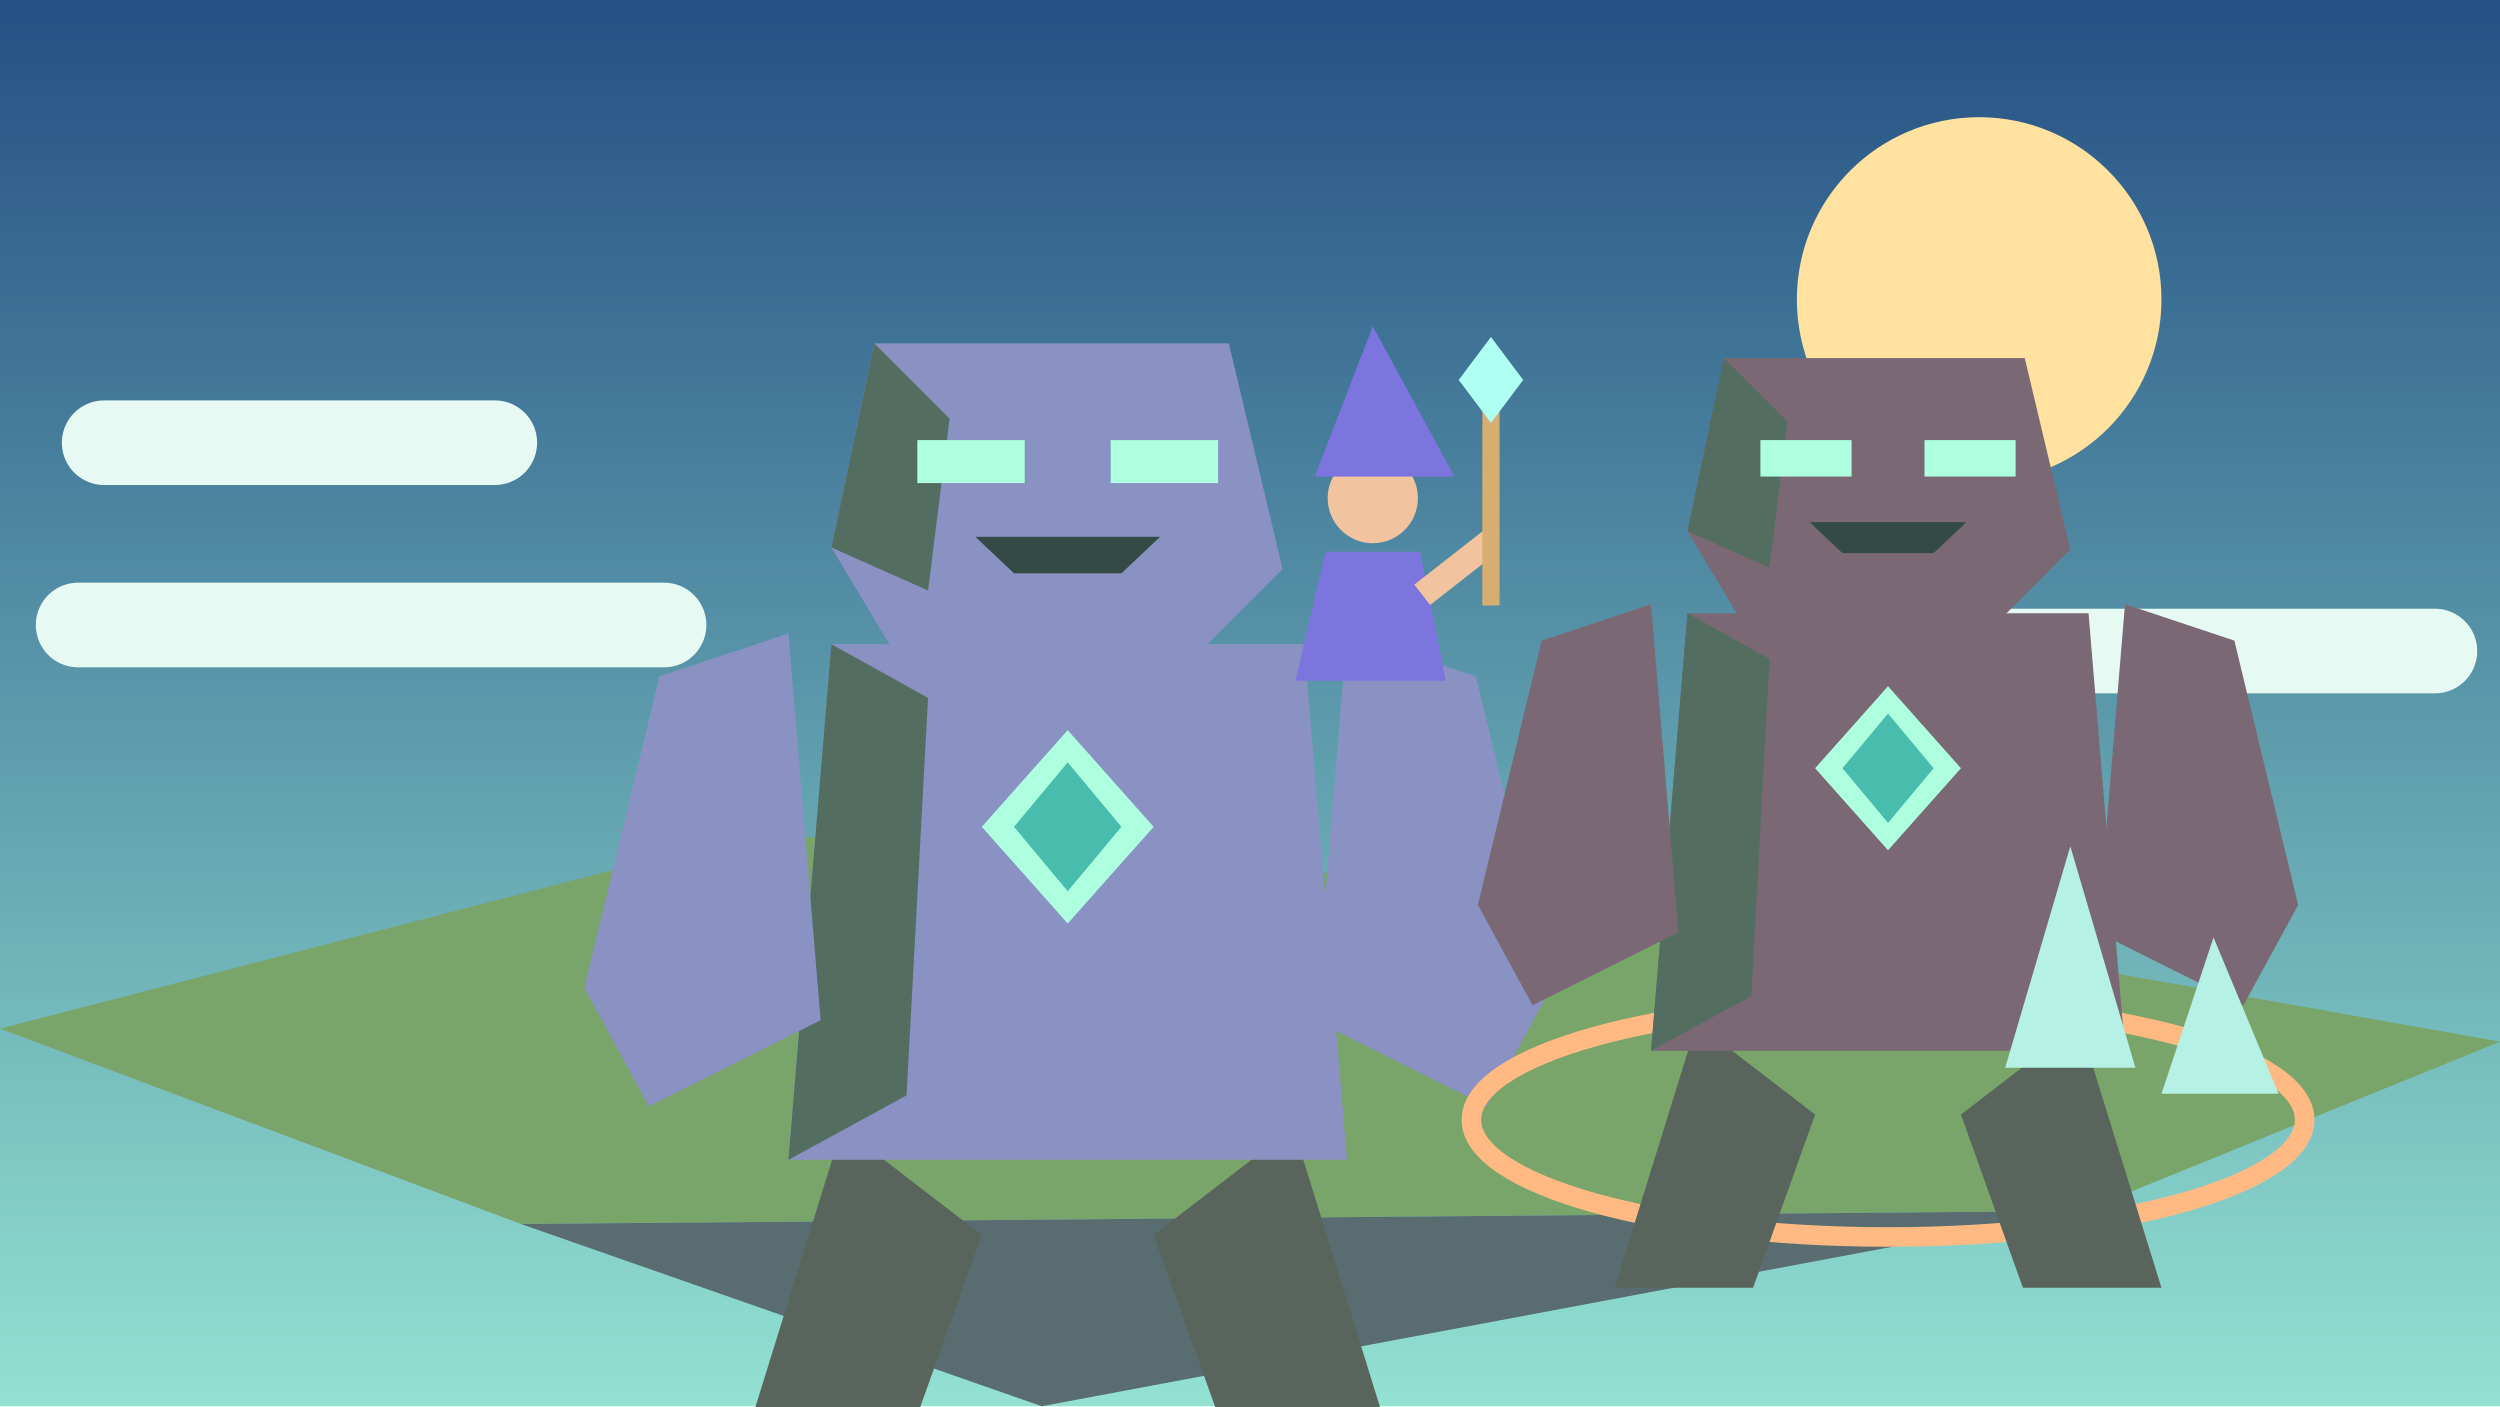
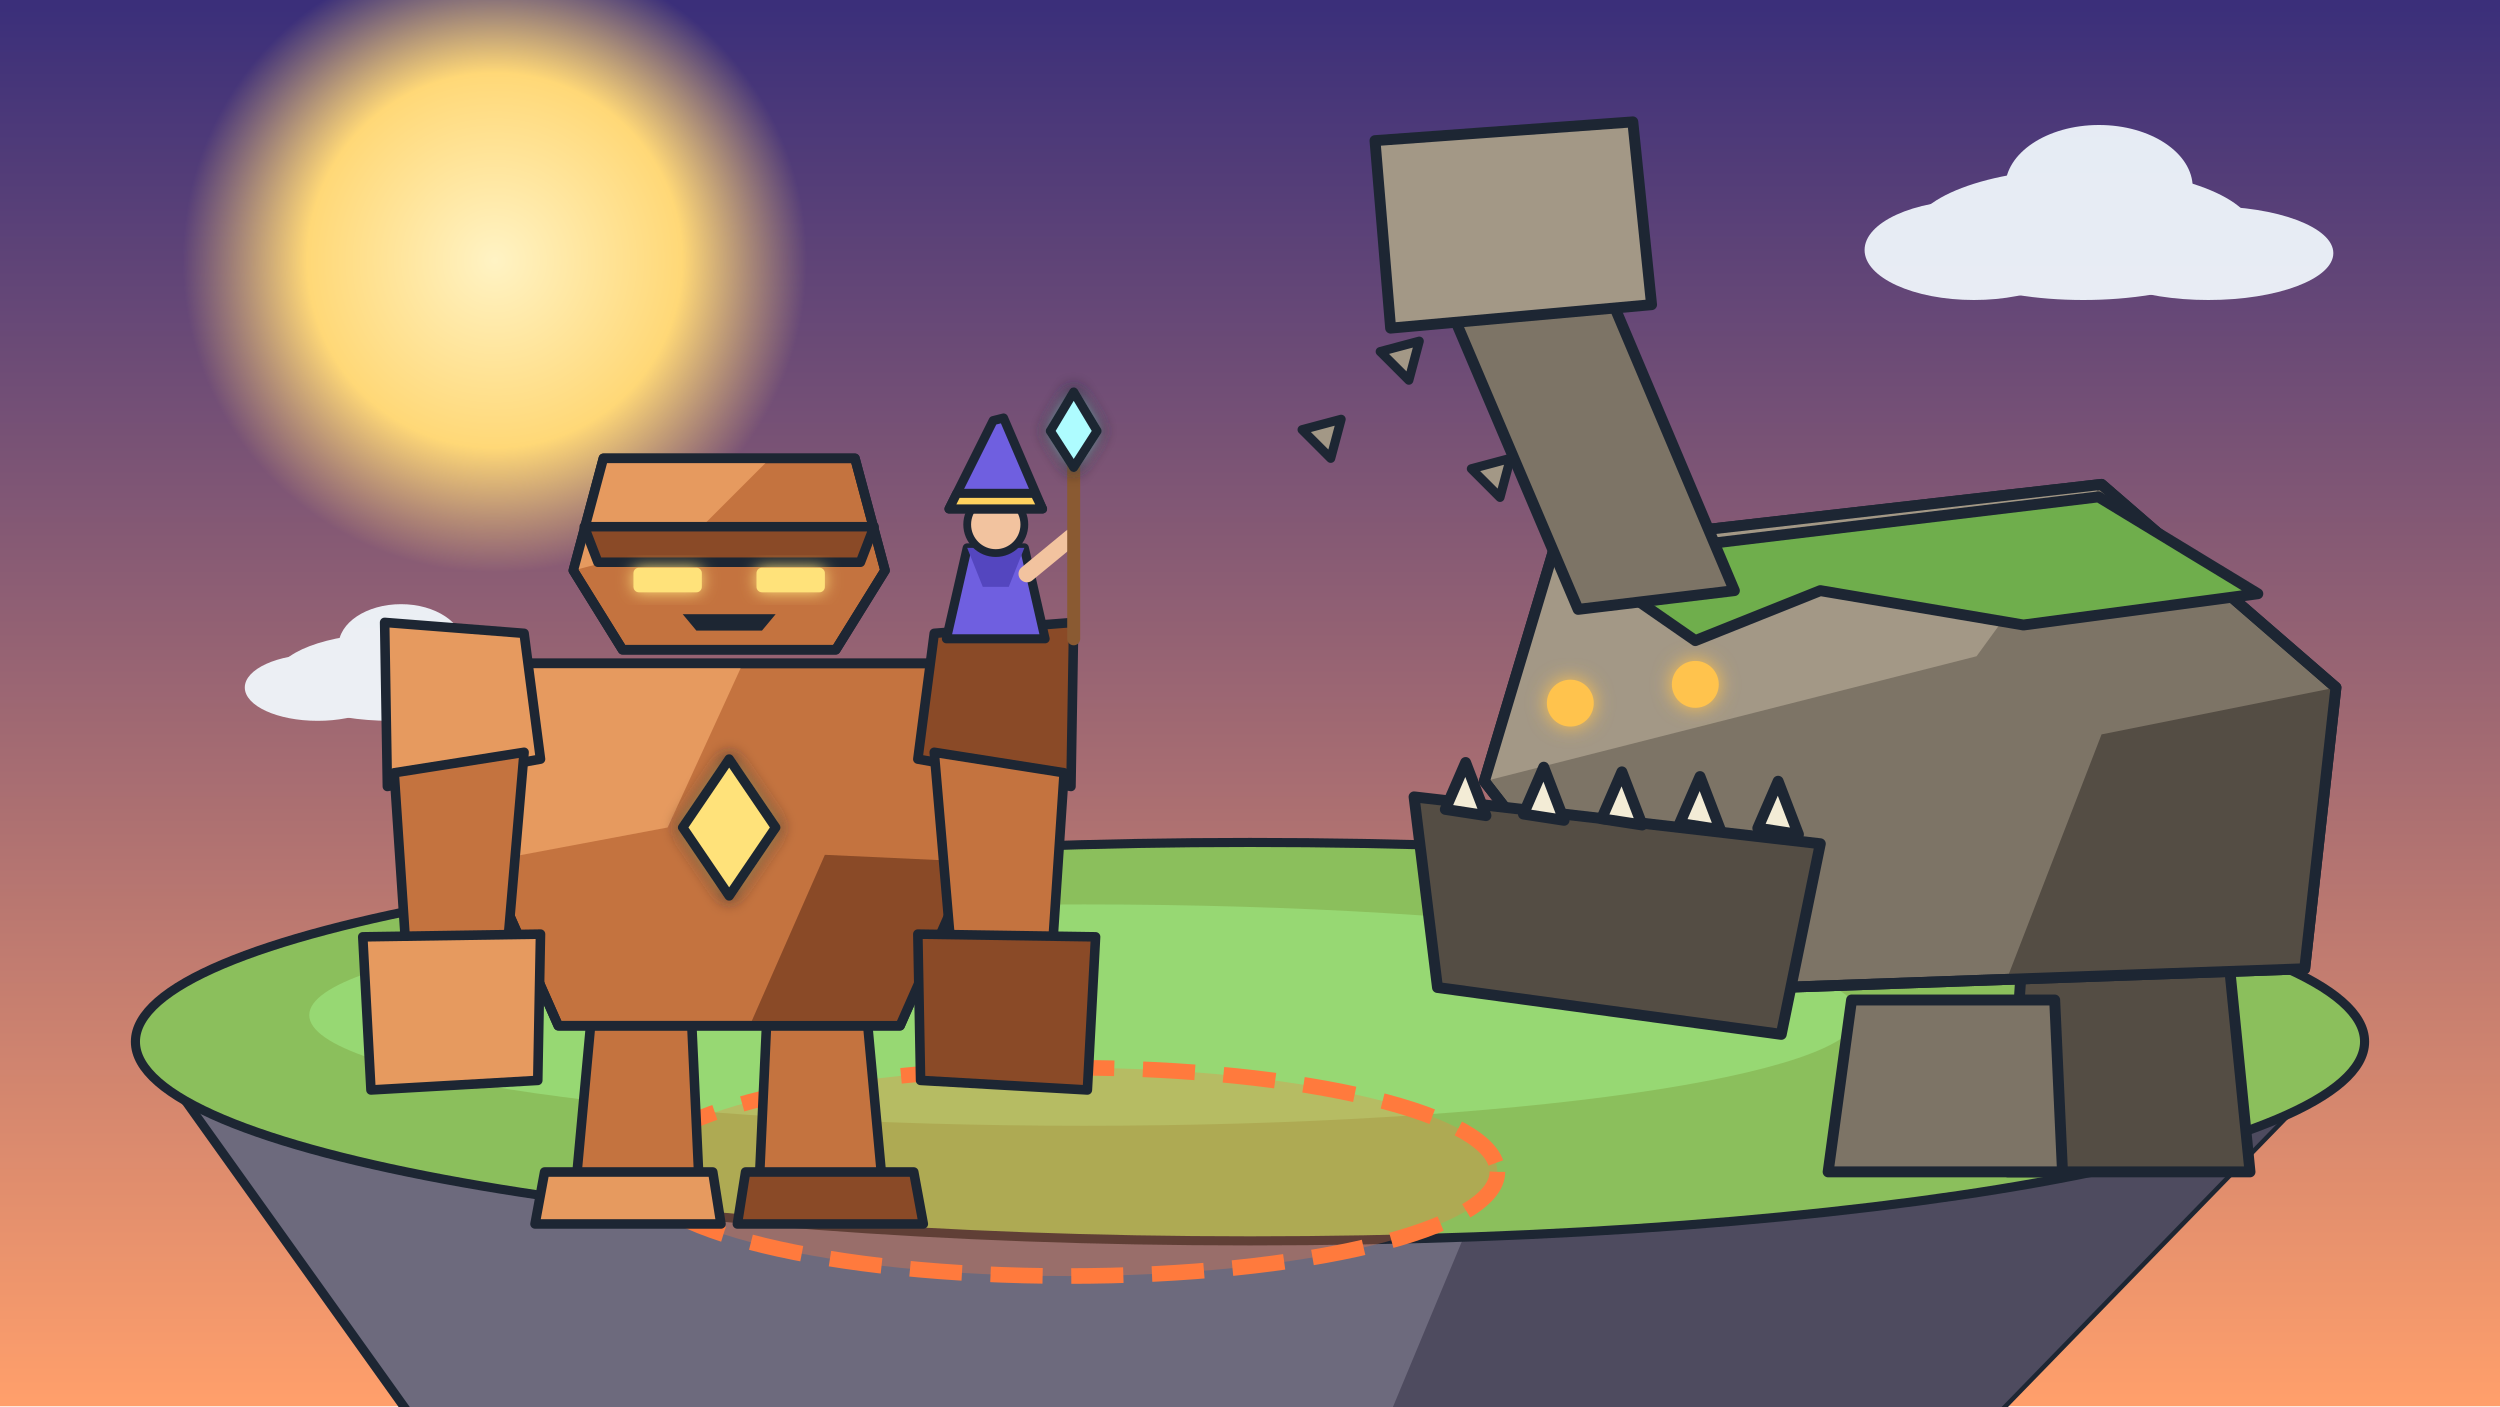
<svg xmlns="http://www.w3.org/2000/svg" width="1920" height="1080" viewBox="0 0 1920 1080">
  <defs>
-     <linearGradient id="sky" x2="0" y2="1">
-       <stop stop-color="#255084" />
-       <stop offset="1" stop-color="#92e1d1" />
+     <linearGradient id="sky" x1="0" y1="0" x2="0" y2="1">
+       <stop offset="0" stop-color="#3b2f7a" />
+       <stop offset="1" stop-color="#ff9f6b" />
    </linearGradient>
+     <radialGradient id="sun">
+       <stop offset="0" stop-color="#fff3c4" />
+       <stop offset="0.6" stop-color="#ffd877" />
+       <stop offset="1" stop-color="#ffd877" stop-opacity="0" />
+     </radialGradient>
+     <filter id="glow" x="-50%" y="-50%" width="200%" height="200%">
+       <feGaussianBlur stdDeviation="6" result="b" />
+       <feMerge>
+         <feMergeNode in="b" />
+         <feMergeNode in="SourceGraphic" />
+       </feMerge>
+     </filter>
  </defs>
  <rect width="100%" height="100%" fill="url(#sky)" />
-   <circle cx="1520" cy="230" r="140" fill="#ffe2a0" />
-   <path d="M0 790L580 640L1300 690L1920 800L1600 930L400 940Z" fill="#79a46a" />
-   <path d="M400 940L800 1080L1600 930Z" fill="#596d70" />
-   <path d="M60 480h450M1410 500h460M80 340h300" stroke="#e6faf3" stroke-width="65" stroke-linecap="round" />
-   <g transform="translate(820 800) scale(1.65)">
-     <path d="M-105 40L-150 185H-74L-40 90M105 40L150 185H74L40 90" fill="#58645c" />
-     <path d="M-110-185L110-185L130 55L-130 55Z" fill="#8992c2" />
-     <path d="M-110-185L-65-160L-75 25L-130 55Z" fill="#536d61" />
-     <path d="M-190-170L-130-190L-115-10L-195 30L-225-25Z" fill="#8992c2" />
-     <path d="M190-170L130-190L115-10L195 30L225-25Z" fill="#8992c2" />
-     <path d="M-90-325L75-325L100-220L60-180H-80L-110-230Z" fill="#8992c2" />
-     <path d="M-90-325L-55-290L-65-210L-110-230Z" fill="#536d61" />
-     <path d="M-70-280H-20V-260H-70ZM20-280H70V-260H20Z" fill="#adffdf" />
-     <path d="M-43-235H43L25-218H-25Z" fill="#334b44" />
-     <path d="M0-145L40-100L0-55L-40-100Z" fill="#adffdf" />
-     <path d="M0-130L25-100L0-70L-25-100Z" fill="#48bdae" />
-     <g transform="translate(142 -218)">
-       <circle cy="-35" r="21" fill="#f2c39f" />
-       <path d="M-27-45L0-115L38-45Z" fill="#7d75de" />
-       <path d="M-22-10L22-10L34 50H-36Z" fill="#7d75de" />
-       <path d="M23 10L55-15" stroke="#f2c39f" stroke-width="12" />
-       <path d="M55 15V-90" stroke="#d7ae70" stroke-width="8" />
-       <path d="M55-110L70-90L55-70L40-90Z" fill="#affff2" />
+   <circle cx="380" cy="200" r="240" fill="url(#sun)" />
+   <g transform="translate(1600 180) scale(1.2)" fill="#f3fbff" opacity="0.92">
+     <ellipse cx="0" cy="0" rx="110" ry="42" />
+     <ellipse cx="-70" cy="10" rx="70" ry="32" />
+     <ellipse cx="80" cy="12" rx="80" ry="30" />
+     <ellipse cx="10" cy="-30" rx="60" ry="40" />
+   </g>
+   <g transform="translate(300 520) scale(0.8)" fill="#f3fbff" opacity="0.92">
+     <ellipse cx="0" cy="0" rx="110" ry="42" />
+     <ellipse cx="-70" cy="10" rx="70" ry="32" />
+     <ellipse cx="80" cy="12" rx="80" ry="30" />
+     <ellipse cx="10" cy="-30" rx="60" ry="40" />
+   </g>
+   <polygon points="110.0,800 450.0,1276.0 832.5,1650.0 1215.0,1412.0 1810.0,800" fill="#6d6a7d" stroke="#1d2633" stroke-width="7" stroke-linejoin="round" />
+   <polygon points="832.5,1650.0 1215.0,1412.0 1810.0,800 1130.0,936.0" fill="#4e4b5f" />
+   <ellipse cx="960" cy="800" rx="856.0" ry="153.0" fill="#8bbf5c" stroke="#1d2633" stroke-width="7" />
+   <ellipse cx="832.5" cy="779.6" rx="595.0" ry="85.0" fill="#97d873" />
+   <ellipse cx="820" cy="900" rx="330" ry="80" fill="#ff7a3d" fill-opacity="0.3" stroke="#ff7a3d" stroke-width="12" stroke-dasharray="40 22" />
+   <g transform="translate(1470 900) scale(1.2)">
+     <polygon points="70,-150 200,-150 215,0 60,0" fill="#544d44" stroke="#1d2633" stroke-width="7" stroke-linejoin="round" />
+     <polygon points="-230,-400 120,-440 270,-310 250,-130 -170,-115 -275,-250" fill="#7d7466" stroke="#1d2633" stroke-width="7" stroke-linejoin="round" />
+     <polygon points="-230,-400 120,-440 40,-330 -275,-250" fill="#a39886" />
+     <polygon points="270,-310 250,-130 60,-125 120,-280" fill="#544d44" />
+     <polygon points="-230,-400 120,-440 270,-310 250,-130 -170,-115 -275,-250" fill="none" stroke="#1d2633" stroke-width="7" stroke-linejoin="round" />
+     <polygon points="-215,-392 118,-432 220,-370 70,-350 -60,-372 -140,-340" fill="#6fae4c" stroke="#1d2633" stroke-width="7" stroke-linejoin="round" />
+     <polygon points="-320,-240 -60,-210 -85,-88 -305,-118" fill="#544d44" stroke="#1d2633" stroke-width="7" stroke-linejoin="round" />
+     <polygon points="-300,-232 -274,-228 -287,-262" fill="#f3ecd6" stroke="#1d2633" stroke-width="7" stroke-linejoin="round" />
+     <polygon points="-250,-229 -224,-225 -237,-259" fill="#f3ecd6" stroke="#1d2633" stroke-width="7" stroke-linejoin="round" />
+     <polygon points="-200,-226 -174,-222 -187,-256" fill="#f3ecd6" stroke="#1d2633" stroke-width="7" stroke-linejoin="round" />
+     <polygon points="-150,-223 -124,-219 -137,-253" fill="#f3ecd6" stroke="#1d2633" stroke-width="7" stroke-linejoin="round" />
+     <polygon points="-100,-220 -74,-216 -87,-250" fill="#f3ecd6" stroke="#1d2633" stroke-width="7" stroke-linejoin="round" />
+     <g filter="url(#glow)">
+       <circle cx="-220" cy="-300" r="15" fill="#ffc34d" />
+       <circle cx="-140" cy="-312" r="15" fill="#ffc34d" />
+     </g>
+     <polygon points="-215,-360 -115,-372 -205,-585 -300,-560" fill="#7d7466" stroke="#1d2633" stroke-width="7" stroke-linejoin="round" />
+     <polygon points="-345,-660 -180,-672 -168,-555 -335,-540" fill="#a39886" stroke="#1d2633" stroke-width="7" stroke-linejoin="round" />
+     <polygon points="-40,-110 90,-110 95,0 -55,0" fill="#7d7466" stroke="#1d2633" stroke-width="7" stroke-linejoin="round" />
+   </g>
+   <g transform="translate(560 940) scale(1.05)">
+     <polygon points="-100,-160 -28,-160 -22,-30 -112,-30" fill="#c4733f" stroke="#1d2633" stroke-width="7" stroke-linejoin="round" />
+     <polygon points="-135,-38 -12,-38 -6,0 -142,0" fill="#e69a5f" stroke="#1d2633" stroke-width="7" stroke-linejoin="round" />
+     <polygon points="100,-160 28,-160 22,-30 112,-30" fill="#c4733f" stroke="#1d2633" stroke-width="7" stroke-linejoin="round" />
+     <polygon points="135,-38 12,-38 6,0 142,0" fill="#8a4a27" stroke="#1d2633" stroke-width="7" stroke-linejoin="round" />
+     <polygon points="-155,-410 155,-410 178,-265 125,-145 -125,-145 -178,-265" fill="#c4733f" stroke="#1d2633" stroke-width="7" stroke-linejoin="round" />
+     <polygon points="-155,-410 10,-410 -45,-290 -178,-265" fill="#e69a5f" />
+     <polygon points="178,-265 125,-145 15,-145 70,-270" fill="#8a4a27" />
+     <polygon points="-155,-410 155,-410 178,-265 125,-145 -125,-145 -178,-265" fill="none" stroke="#1d2633" stroke-width="7" stroke-linejoin="round" />
+     <g filter="url(#glow)">
+       <polygon points="0,-340 34,-290 0,-240 -34,-290" fill="#ffe27a" stroke="#1d2633" stroke-width="7" stroke-linejoin="round" />
+     </g>
+     <polygon points="-252,-440 -150,-432 -138,-340 -250,-320" fill="#e69a5f" stroke="#1d2633" stroke-width="7" stroke-linejoin="round" />
+     <polygon points="-245,-330 -150,-345 -162,-205 -236,-195" fill="#c4733f" stroke="#1d2633" stroke-width="7" stroke-linejoin="round" />
+     <polygon points="-268,-210 -138,-212 -140,-105 -262,-98" fill="#e69a5f" stroke="#1d2633" stroke-width="7" stroke-linejoin="round" />
+     <polygon points="252,-440 150,-432 138,-340 250,-320" fill="#8a4a27" stroke="#1d2633" stroke-width="7" stroke-linejoin="round" />
+     <polygon points="245,-330 150,-345 162,-205 236,-195" fill="#c4733f" stroke="#1d2633" stroke-width="7" stroke-linejoin="round" />
+     <polygon points="268,-210 138,-212 140,-105 262,-98" fill="#8a4a27" stroke="#1d2633" stroke-width="7" stroke-linejoin="round" />
+     <polygon points="-92,-560 92,-560 114,-478 78,-420 -78,-420 -114,-478" fill="#c4733f" stroke="#1d2633" stroke-width="7" stroke-linejoin="round" />
+     <polygon points="-92,-560 30,-560 -30,-500 -114,-478" fill="#e69a5f" />
+     <polygon points="-92,-560 92,-560 114,-478 78,-420 -78,-420 -114,-478" fill="none" stroke="#1d2633" stroke-width="7" stroke-linejoin="round" />
+     <polygon points="-106,-510 106,-510 96,-484 -96,-484" fill="#8a4a27" stroke="#1d2633" stroke-width="7" stroke-linejoin="round" />
+     <g filter="url(#glow)">
+       <rect x="-70" y="-480" width="50" height="18" rx="4" fill="#ffe27a" />
+       <rect x="20" y="-480" width="50" height="18" rx="4" fill="#ffe27a" />
+     </g>
+     <polygon points="-34,-446 34,-446 24,-434 -24,-434" fill="#1d2633" />
+     <g transform="translate(195 -428) scale(0.95)">
+       <polygon points="-38,0 38,0 22,-70 -22,-70" fill="#6f5fe0" stroke="#1d2633" stroke-width="7" stroke-linejoin="round" />
+       <polygon points="-22,-70 22,-70 10,-40 -10,-40" fill="#5446bf" />
+       <circle cx="0" cy="-88" r="22" fill="#f2c39f" stroke="#1d2633" stroke-width="6" />
+       <polygon points="-36,-100 36,-100 6,-170 -2,-168" fill="#6f5fe0" stroke="#1d2633" stroke-width="7" stroke-linejoin="round" />
+       <polygon points="-36,-100 36,-100 30,-112 -30,-112" fill="#ffd25e" stroke="#1d2633" stroke-width="7" stroke-linejoin="round" />
+       <path d="M24 -50 L58 -78" stroke="#f2c39f" stroke-width="13" stroke-linecap="round" />
+       <path d="M60 0 V-150" stroke="#8a5a32" stroke-width="10" stroke-linecap="round" />
+       <g filter="url(#glow)">
+         <polygon points="60,-190 78,-160 60,-132 42,-160" fill="#aefcff" stroke="#1d2633" stroke-width="7" stroke-linejoin="round" />
+       </g>
    </g>
  </g>
-   <ellipse cx="1450" cy="860" rx="320" ry="90" fill="none" stroke="#ffba84" stroke-width="15" />
-   <g transform="translate(1450 730) scale(1.4)">
-     <path d="M-105 40L-150 185H-74L-40 90M105 40L150 185H74L40 90" fill="#58645c" />
-     <path d="M-110-185L110-185L130 55L-130 55Z" fill="#7a6974" />
-     <path d="M-110-185L-65-160L-75 25L-130 55Z" fill="#536d61" />
-     <path d="M-190-170L-130-190L-115-10L-195 30L-225-25Z" fill="#7a6974" />
-     <path d="M190-170L130-190L115-10L195 30L225-25Z" fill="#7a6974" />
-     <path d="M-90-325L75-325L100-220L60-180H-80L-110-230Z" fill="#7a6974" />
-     <path d="M-90-325L-55-290L-65-210L-110-230Z" fill="#536d61" />
-     <path d="M-70-280H-20V-260H-70ZM20-280H70V-260H20Z" fill="#adffdf" />
-     <path d="M-43-235H43L25-218H-25Z" fill="#334b44" />
-     <path d="M0-145L40-100L0-55L-40-100Z" fill="#adffdf" />
-     <path d="M0-130L25-100L0-70L-25-100Z" fill="#48bdae" />
-   </g>
-   <g fill="#b6f1e5">
-     <path d="M1540 820L1590 650L1640 820Z" />
-     <path d="M1660 840L1700 720L1750 840Z" />
-   </g>
+   <polygon points="1000,330 1030,322 1022,352" fill="#a39886" stroke="#1d2633" stroke-width="7" stroke-linejoin="round" />
+   <polygon points="1060,270 1090,262 1082,292" fill="#a39886" stroke="#1d2633" stroke-width="7" stroke-linejoin="round" />
+   <polygon points="1130,360 1160,352 1152,382" fill="#a39886" stroke="#1d2633" stroke-width="7" stroke-linejoin="round" />
</svg>
